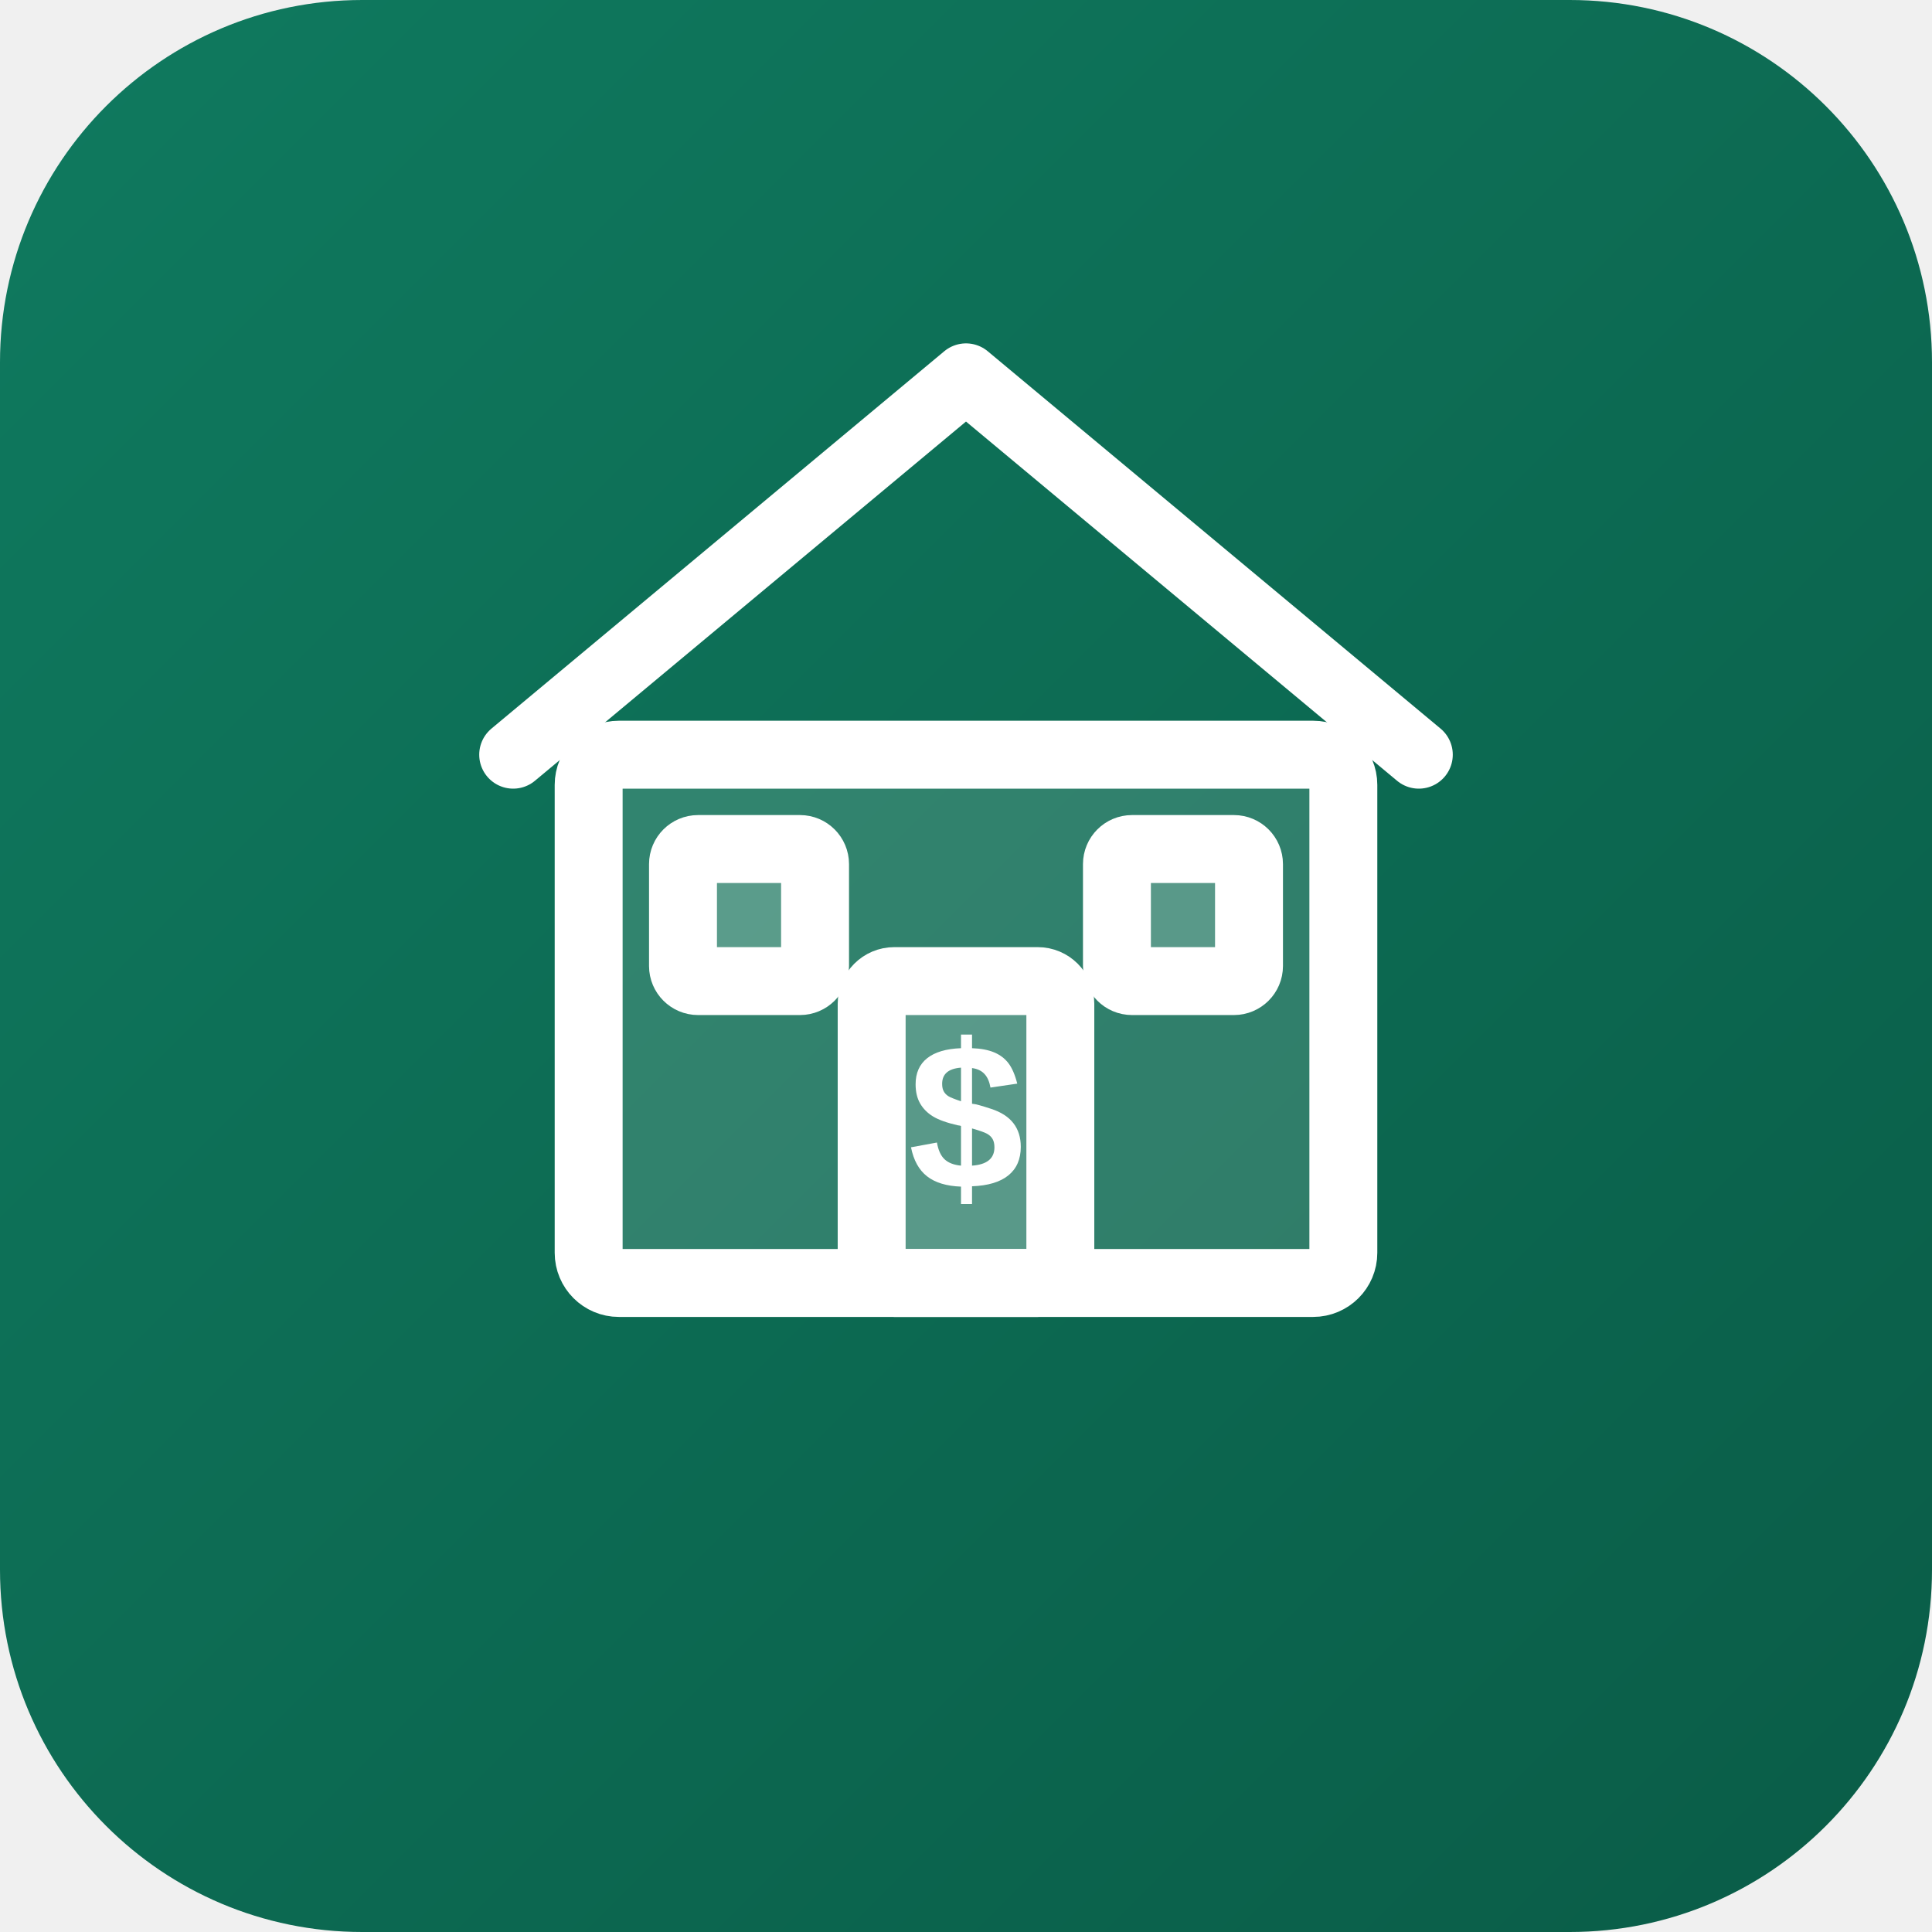
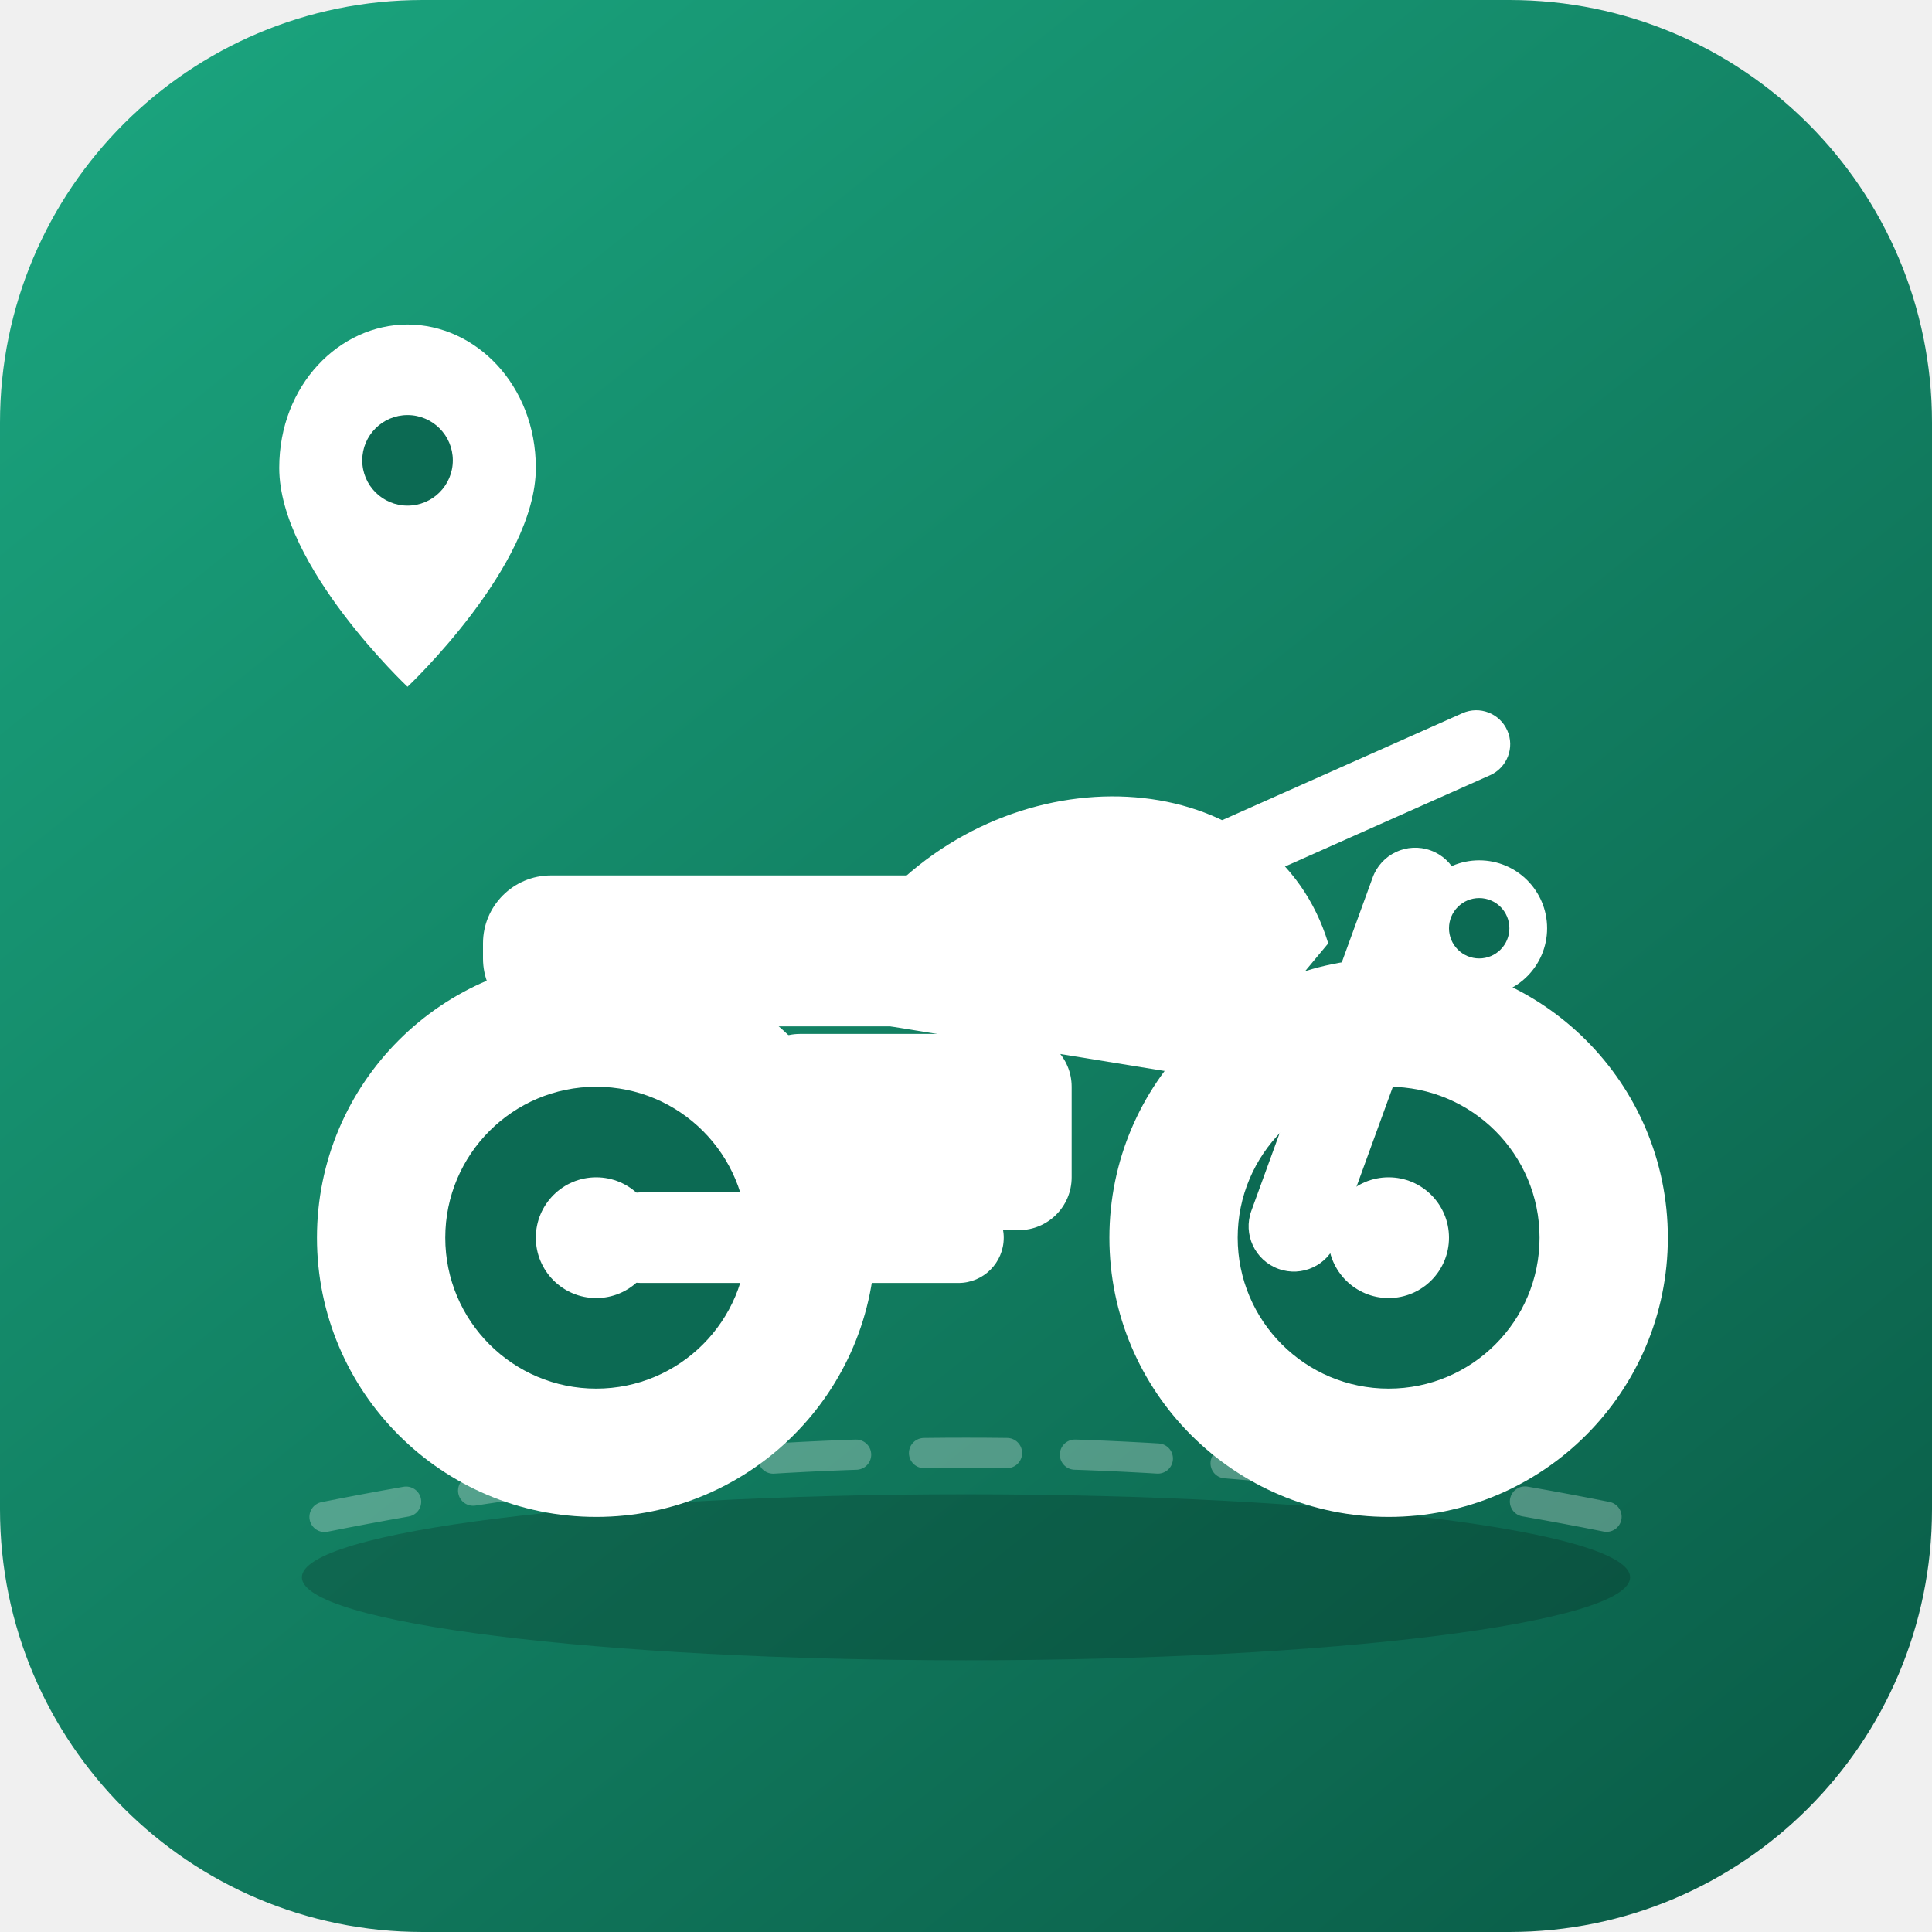
<svg xmlns="http://www.w3.org/2000/svg" viewBox="0 0 512 512">
  <defs>
-     <linearGradient id="bg" x1="0%" y1="0%" x2="100%" y2="100%">
-       <stop offset="0%" stop-color="#0f7a5f" />
+     <linearGradient id="bg" x1="12%" y1="0%" x2="92%" y2="100%">
+       <stop offset="0%" stop-color="#1aa37d" />
      <stop offset="100%" stop-color="#0a5c47" />
    </linearGradient>
  </defs>
-   <rect width="512" height="512" rx="96" fill="url(#bg)" />
-   <g transform="translate(256,240)" fill="none" stroke="#fff" stroke-width="18" stroke-linecap="round" stroke-linejoin="round">
-     <path d="M-120,-40 L0,-140 L120,-40" fill="none" />
-     <rect x="-100" y="-40" width="200" height="140" rx="8" fill="rgba(255,255,255,0.15)" />
-     <rect x="-25" y="20" width="50" height="80" rx="6" fill="rgba(255,255,255,0.2)" />
-     <rect x="-75" y="-15" width="35" height="35" rx="4" fill="rgba(255,255,255,0.2)" />
-     <rect x="40" y="-15" width="35" height="35" rx="4" fill="rgba(255,255,255,0.2)" />
-     <text x="0" y="75" text-anchor="middle" font-family="Arial,sans-serif" font-size="55" font-weight="bold" fill="#fff" stroke="none">$</text>
+   <rect width="512" height="512" rx="112" fill="url(#bg)" />
+   <ellipse cx="256" cy="418" rx="176" ry="22" fill="rgba(0,0,0,0.18)" />
+   <path d="M86 402 Q256 368 426 402" fill="none" stroke="rgba(255,255,255,0.28)" stroke-width="8" stroke-linecap="round" stroke-dasharray="22 18" />
+   <circle cx="158" cy="328" r="74" fill="#fff" />
+   <circle cx="158" cy="328" r="40" fill="#0c6a53" />
+   <circle cx="158" cy="328" r="16" fill="#fff" />
+   <circle cx="368" cy="328" r="74" fill="#fff" />
+   <circle cx="368" cy="328" r="40" fill="#0c6a53" />
+   <circle cx="368" cy="328" r="16" fill="#fff" />
+   <rect x="158" y="316" width="108" height="24" rx="12" fill="#fff" />
+   <rect x="198" y="274" width="86" height="52" rx="14" fill="#fff" />
+   <rect x="128" y="232" width="132" height="40" rx="18" fill="#fff" />
+   <path d="M236 236 C274 198 338 204 352 250 L322 286 L236 272 Z" fill="#fff" />
+   <g transform="rotate(20 360 278)">
+     <rect x="348" y="222" width="24" height="118" rx="12" fill="#fff" />
+   </g>
+   <g transform="rotate(-24 356 214)">
+     <rect x="312" y="204" width="92" height="18" rx="9" fill="#fff" />
+   </g>
+   <circle cx="392" cy="246" r="18" fill="#fff" />
+   <circle cx="392" cy="246" r="8" fill="#0c6a53" />
+   <g transform="translate(108 118)">
+     <path d="M0 64 C0 64-34 32-34 6 C-34-16-18-32 0-32 C18-32 34-16 34 6 C34 32 0 64 0 64Z" fill="#fff" />
+     <circle cx="0" cy="4" r="12" fill="#0c6a53" />
  </g>
</svg>
